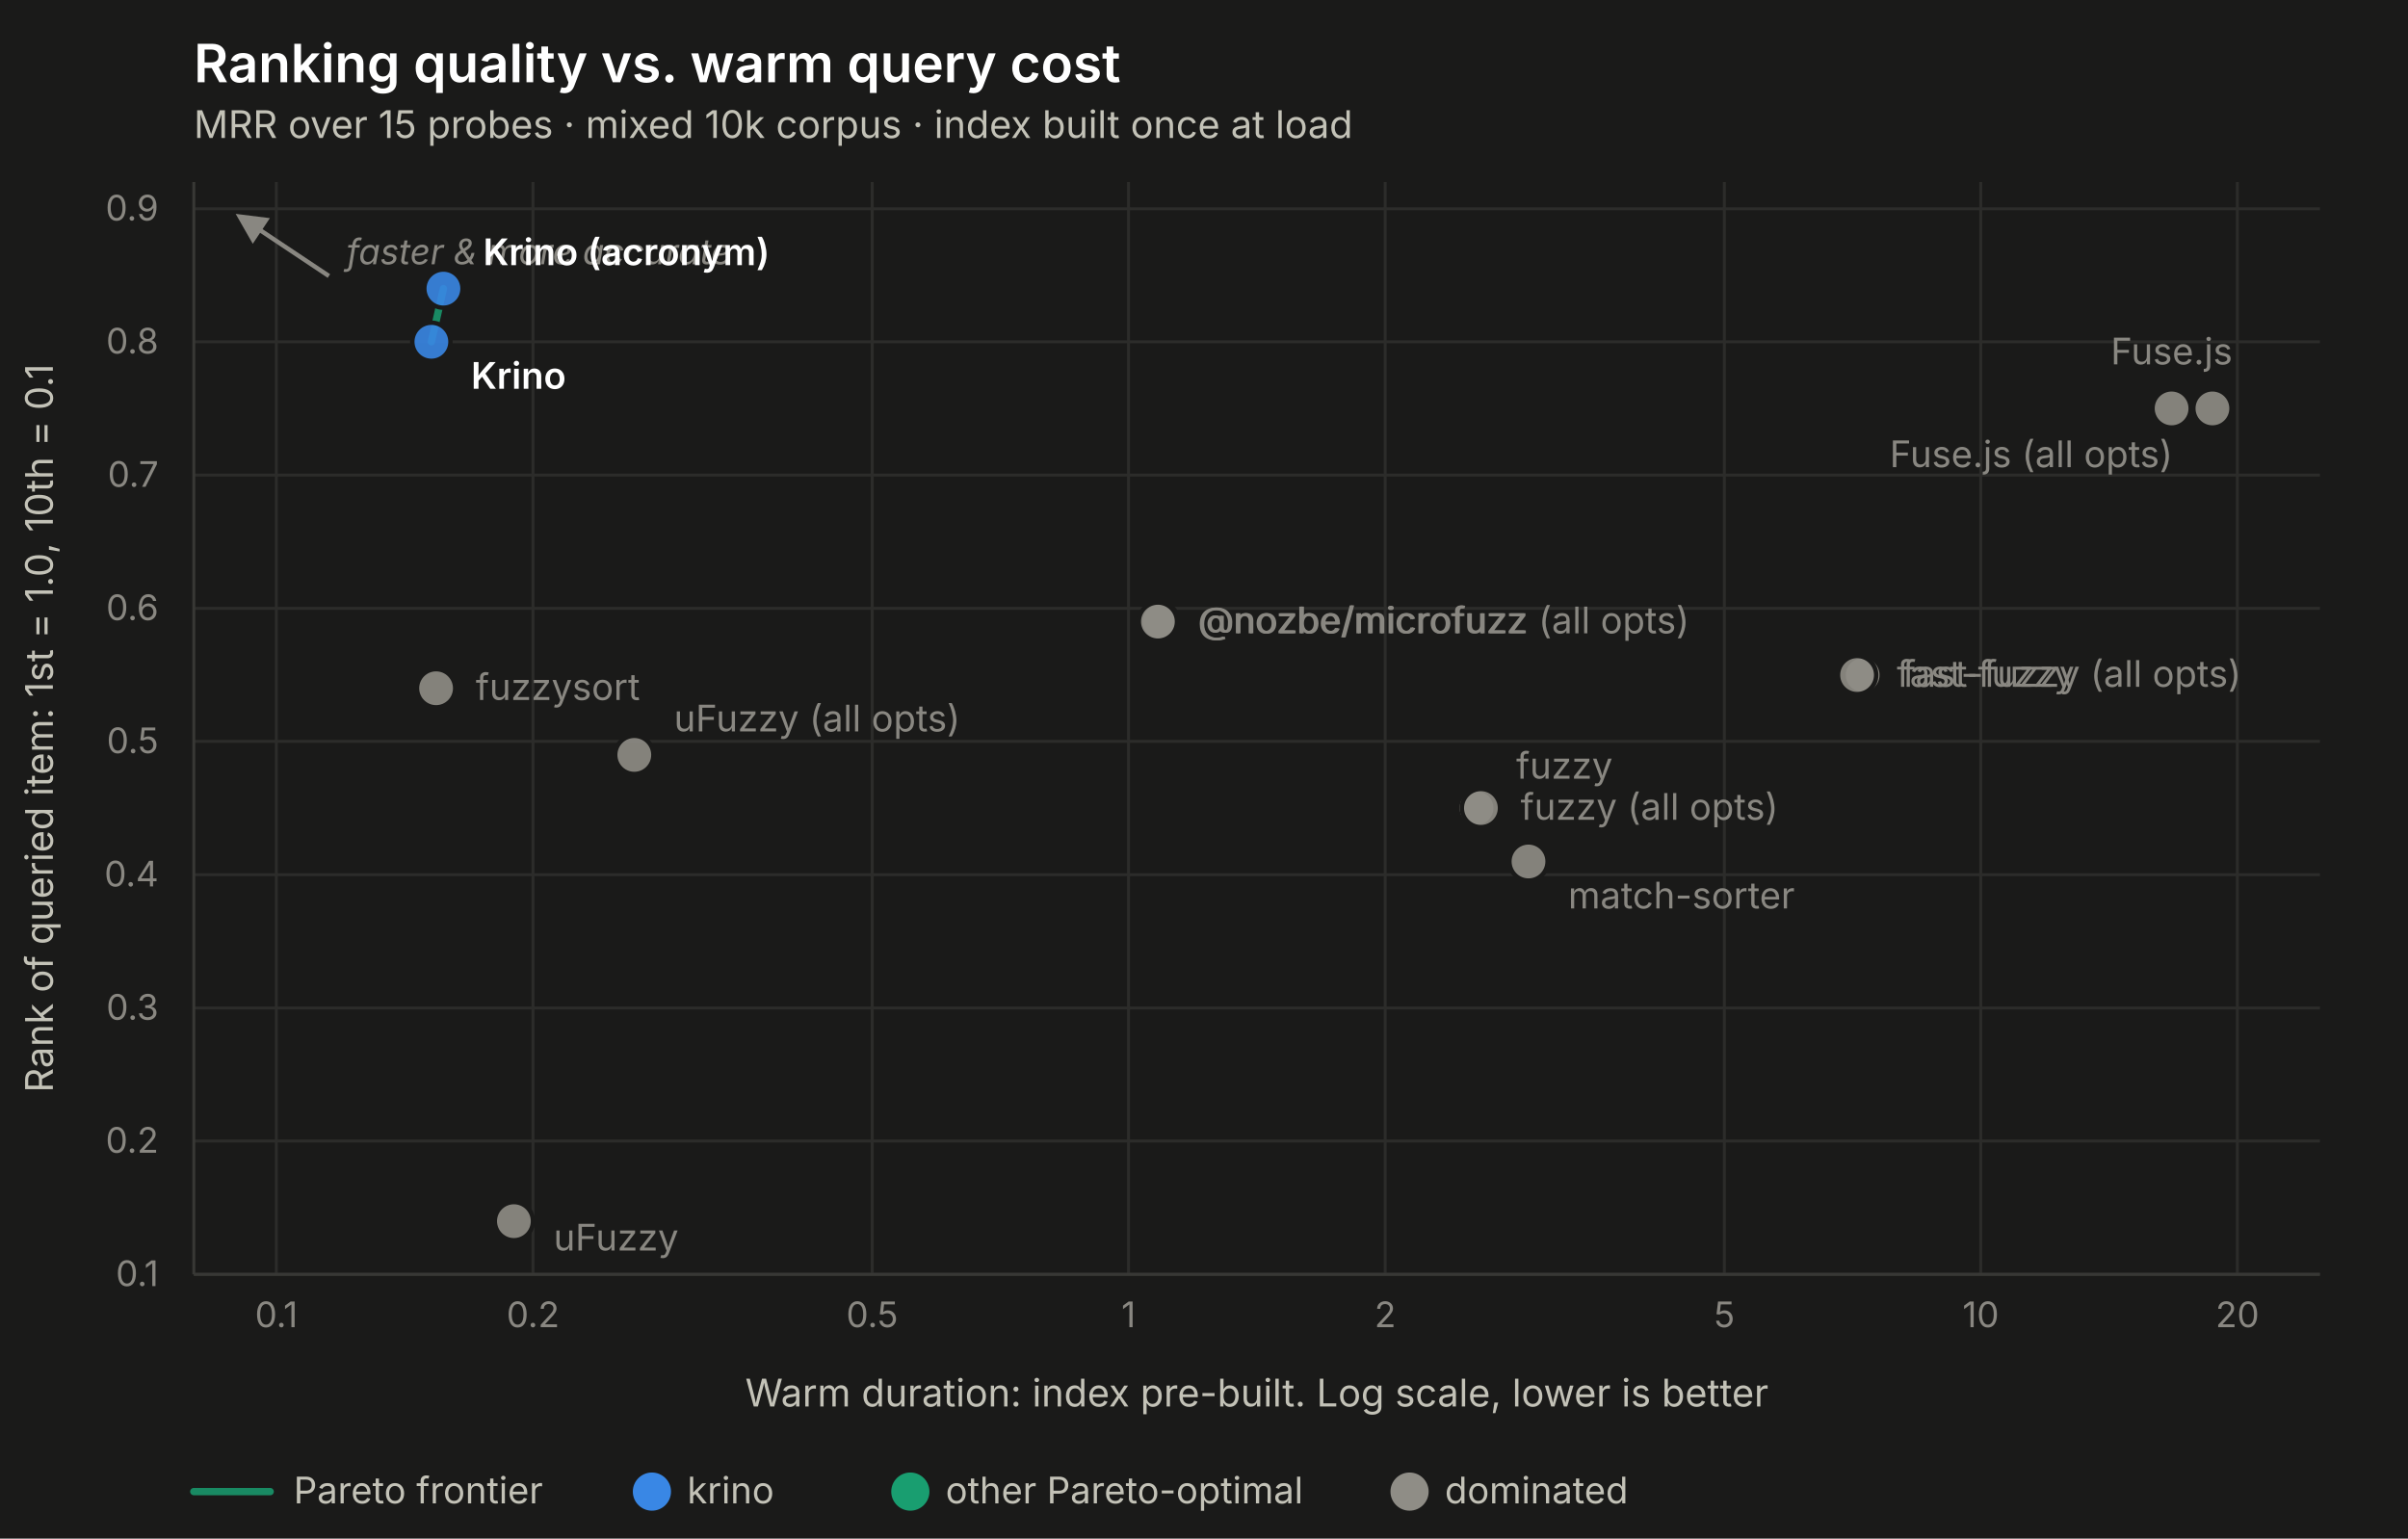
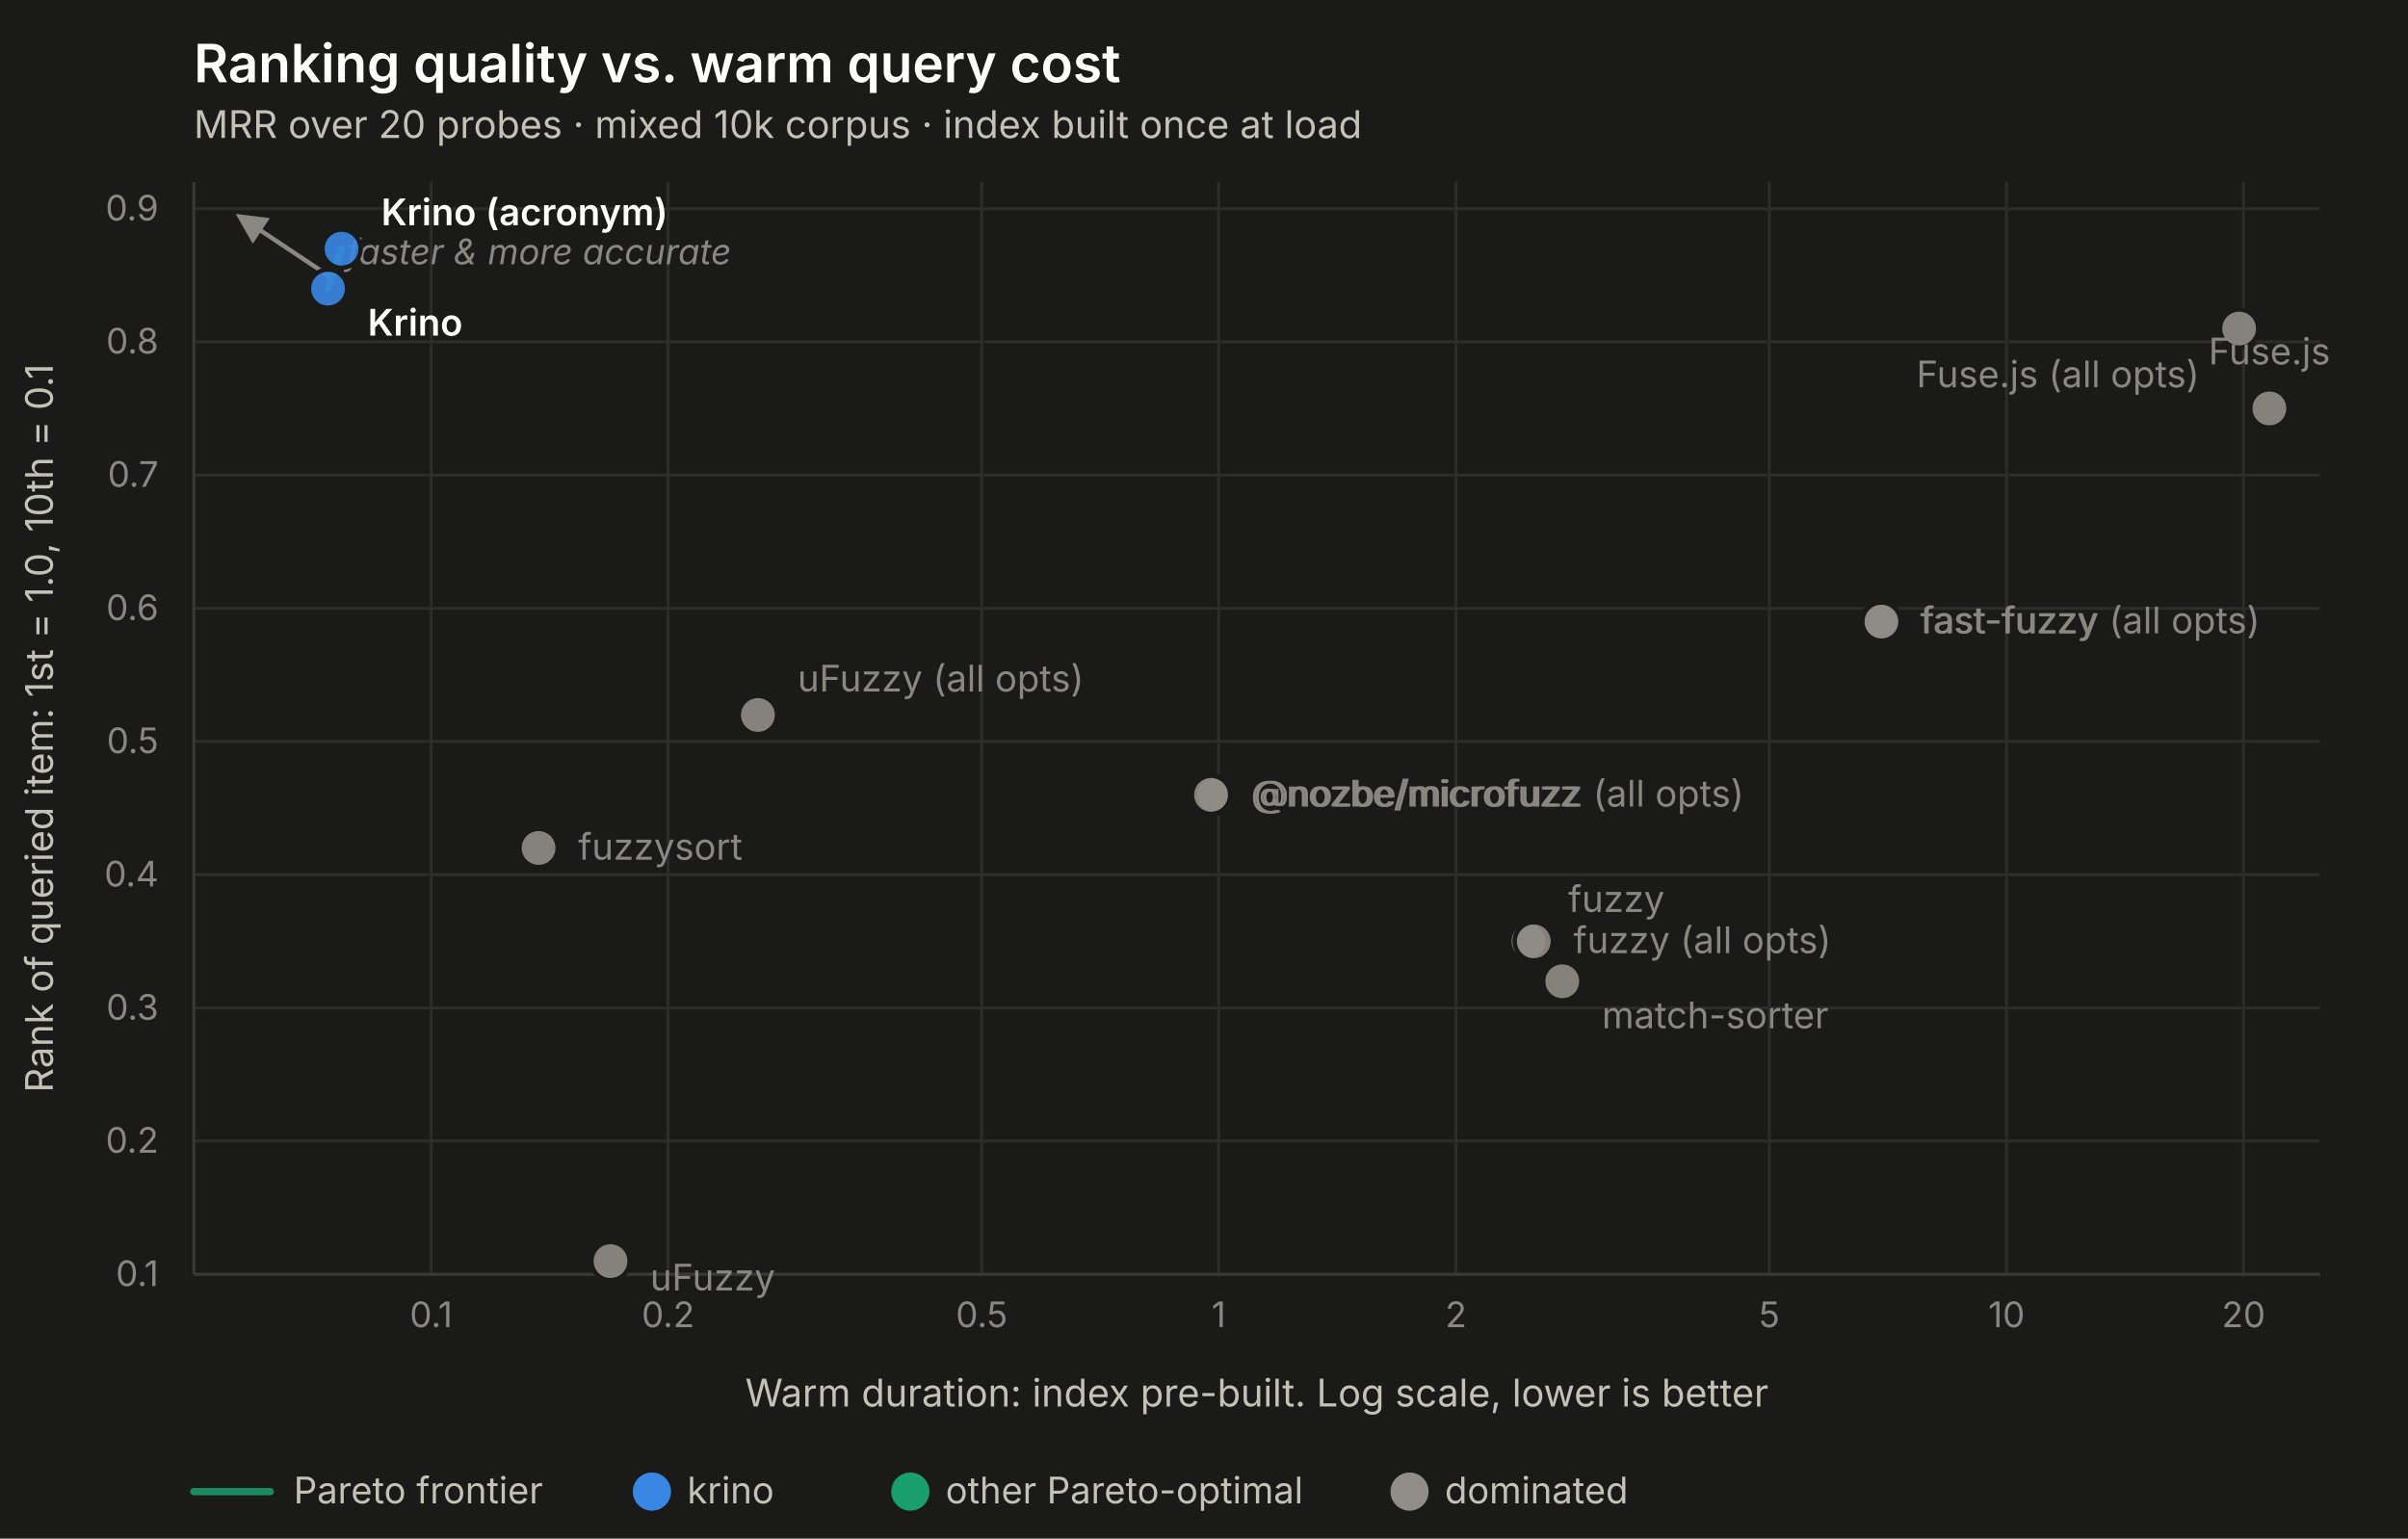
<svg xmlns="http://www.w3.org/2000/svg" viewBox="0 0 820 524" font-family="system-ui, -apple-system, 'Segoe UI', sans-serif" role="img" aria-labelledby="pareto-query-title pareto-query-desc">
  <defs>
    <marker id="arrow" viewBox="0 0 10 10" refX="8" refY="5" markerWidth="7" markerHeight="7" orient="auto-start-reverse">
      <path d="M0 0 L10 5 L0 10 z" fill="#898781" />
    </marker>
  </defs>
  <rect x="0" y="0" width="820" height="524" fill="#1a1a19" />
  <text x="66" y="28" fill="#ffffff" font-size="18" font-weight="600">Ranking quality vs. warm query cost</text>
-   <text x="66" y="47" fill="#c3c2b7" font-size="13">MRR over 15 probes · mixed 10k corpus · index built once at load</text>
+   <text x="66" y="47" fill="#c3c2b7" font-size="13">MRR over 20 probes · mixed 10k corpus · index built once at load</text>
  <g>
-     <line x1="94.1" y1="62" x2="94.1" y2="434" stroke="#2c2c2a" />
-     <line x1="181.5" y1="62" x2="181.5" y2="434" stroke="#2c2c2a" />
-     <line x1="297" y1="62" x2="297" y2="434" stroke="#2c2c2a" />
-     <line x1="384.3" y1="62" x2="384.3" y2="434" stroke="#2c2c2a" />
-     <line x1="471.7" y1="62" x2="471.7" y2="434" stroke="#2c2c2a" />
-     <line x1="587.2" y1="62" x2="587.2" y2="434" stroke="#2c2c2a" />
-     <line x1="674.5" y1="62" x2="674.5" y2="434" stroke="#2c2c2a" />
-     <line x1="761.9" y1="62" x2="761.9" y2="434" stroke="#2c2c2a" />
+     <line x1="146.8" y1="62" x2="146.8" y2="434" stroke="#2c2c2a" />
+     <line x1="227.5" y1="62" x2="227.5" y2="434" stroke="#2c2c2a" />
+     <line x1="334.3" y1="62" x2="334.3" y2="434" stroke="#2c2c2a" />
+     <line x1="415" y1="62" x2="415" y2="434" stroke="#2c2c2a" />
+     <line x1="495.8" y1="62" x2="495.8" y2="434" stroke="#2c2c2a" />
+     <line x1="602.5" y1="62" x2="602.5" y2="434" stroke="#2c2c2a" />
+     <line x1="683.3" y1="62" x2="683.3" y2="434" stroke="#2c2c2a" />
+     <line x1="764" y1="62" x2="764" y2="434" stroke="#2c2c2a" />
    <line x1="66" y1="434" x2="790" y2="434" stroke="#2c2c2a" />
    <line x1="66" y1="388.6" x2="790" y2="388.6" stroke="#2c2c2a" />
    <line x1="66" y1="343.3" x2="790" y2="343.3" stroke="#2c2c2a" />
    <line x1="66" y1="297.9" x2="790" y2="297.9" stroke="#2c2c2a" />
    <line x1="66" y1="252.5" x2="790" y2="252.5" stroke="#2c2c2a" />
    <line x1="66" y1="207.2" x2="790" y2="207.2" stroke="#2c2c2a" />
    <line x1="66" y1="161.8" x2="790" y2="161.8" stroke="#2c2c2a" />
    <line x1="66" y1="116.4" x2="790" y2="116.4" stroke="#2c2c2a" />
    <line x1="66" y1="71.1" x2="790" y2="71.1" stroke="#2c2c2a" />
  </g>
  <line x1="66" y1="434" x2="790" y2="434" stroke="#383835" />
  <line x1="66" y1="62" x2="66" y2="434" stroke="#383835" />
  <g>
-     <text x="94.1" y="452" text-anchor="middle" fill="#898781" font-size="12" font-variant-numeric="tabular-nums">0.1</text>
-     <text x="181.5" y="452" text-anchor="middle" fill="#898781" font-size="12" font-variant-numeric="tabular-nums">0.2</text>
-     <text x="297" y="452" text-anchor="middle" fill="#898781" font-size="12" font-variant-numeric="tabular-nums">0.5</text>
-     <text x="384.3" y="452" text-anchor="middle" fill="#898781" font-size="12" font-variant-numeric="tabular-nums">1</text>
-     <text x="471.7" y="452" text-anchor="middle" fill="#898781" font-size="12" font-variant-numeric="tabular-nums">2</text>
-     <text x="587.2" y="452" text-anchor="middle" fill="#898781" font-size="12" font-variant-numeric="tabular-nums">5</text>
-     <text x="674.5" y="452" text-anchor="middle" fill="#898781" font-size="12" font-variant-numeric="tabular-nums">10</text>
-     <text x="761.9" y="452" text-anchor="middle" fill="#898781" font-size="12" font-variant-numeric="tabular-nums">20</text>
+     <text x="146.8" y="452" text-anchor="middle" fill="#898781" font-size="12" font-variant-numeric="tabular-nums">0.1</text>
+     <text x="227.5" y="452" text-anchor="middle" fill="#898781" font-size="12" font-variant-numeric="tabular-nums">0.2</text>
+     <text x="334.3" y="452" text-anchor="middle" fill="#898781" font-size="12" font-variant-numeric="tabular-nums">0.5</text>
+     <text x="415" y="452" text-anchor="middle" fill="#898781" font-size="12" font-variant-numeric="tabular-nums">1</text>
+     <text x="495.8" y="452" text-anchor="middle" fill="#898781" font-size="12" font-variant-numeric="tabular-nums">2</text>
+     <text x="602.5" y="452" text-anchor="middle" fill="#898781" font-size="12" font-variant-numeric="tabular-nums">5</text>
+     <text x="683.3" y="452" text-anchor="middle" fill="#898781" font-size="12" font-variant-numeric="tabular-nums">10</text>
+     <text x="764" y="452" text-anchor="middle" fill="#898781" font-size="12" font-variant-numeric="tabular-nums">20</text>
  </g>
  <g>
    <text x="54" y="438" text-anchor="end" fill="#898781" font-size="12" font-variant-numeric="tabular-nums">0.1</text>
    <text x="54" y="392.6" text-anchor="end" fill="#898781" font-size="12" font-variant-numeric="tabular-nums">0.2</text>
    <text x="54" y="347.3" text-anchor="end" fill="#898781" font-size="12" font-variant-numeric="tabular-nums">0.3</text>
    <text x="54" y="301.9" text-anchor="end" fill="#898781" font-size="12" font-variant-numeric="tabular-nums">0.4</text>
    <text x="54" y="256.5" text-anchor="end" fill="#898781" font-size="12" font-variant-numeric="tabular-nums">0.5</text>
    <text x="54" y="211.2" text-anchor="end" fill="#898781" font-size="12" font-variant-numeric="tabular-nums">0.6</text>
    <text x="54" y="165.8" text-anchor="end" fill="#898781" font-size="12" font-variant-numeric="tabular-nums">0.7</text>
    <text x="54" y="120.4" text-anchor="end" fill="#898781" font-size="12" font-variant-numeric="tabular-nums">0.8</text>
    <text x="54" y="75.1" text-anchor="end" fill="#898781" font-size="12" font-variant-numeric="tabular-nums">0.9</text>
  </g>
  <text x="428" y="479" text-anchor="middle" fill="#c3c2b7" font-size="13">Warm duration: index pre-built. Log scale, lower is better</text>
  <text transform="translate(18,248) rotate(-90)" text-anchor="middle" fill="#c3c2b7" font-size="13">Rank of queried item: 1st = 1.0, 10th = 0.1</text>
-   <path d="M146.9 116.4 L151 98.3" fill="none" stroke="#199e70" stroke-width="2.5" stroke-linejoin="round" stroke-linecap="round" opacity="0.85" />
+   <path d="M111.7 98.3 L116.3 84.7" fill="none" stroke="#199e70" stroke-width="2.5" stroke-linejoin="round" stroke-linecap="round" opacity="0.85" />
  <g transform="translate(78,70)">
    <line x1="34" y1="24" x2="4" y2="4" stroke="#898781" stroke-width="1.5" marker-end="url(#arrow)" />
    <text x="40" y="20" fill="#898781" font-size="12" font-style="italic">faster &amp; more accurate</text>
  </g>
  <g>
-     <circle cx="151" cy="98.3" r="6.5" fill="#3987e5" fill-opacity="0.9" stroke="#1a1a19" stroke-width="1.5" />
-     <circle cx="146.9" cy="116.4" r="6.5" fill="#3987e5" fill-opacity="0.9" stroke="#1a1a19" stroke-width="1.5" />
-     <circle cx="739.5" cy="139.1" r="6.5" fill="#8f8d86" fill-opacity="0.9" stroke="#1a1a19" stroke-width="1.5" />
-     <circle cx="753.4" cy="139.1" r="6.5" fill="#8f8d86" fill-opacity="0.9" stroke="#1a1a19" stroke-width="1.5" />
-     <circle cx="394.8" cy="211.7" r="6.5" fill="#8f8d86" fill-opacity="0.9" stroke="#1a1a19" stroke-width="1.5" />
-     <circle cx="394.3" cy="211.7" r="6.5" fill="#8f8d86" fill-opacity="0.9" stroke="#1a1a19" stroke-width="1.5" />
-     <circle cx="634.3" cy="229.9" r="6.5" fill="#8f8d86" fill-opacity="0.9" stroke="#1a1a19" stroke-width="1.5" />
-     <circle cx="632.4" cy="229.9" r="6.5" fill="#8f8d86" fill-opacity="0.9" stroke="#1a1a19" stroke-width="1.5" />
-     <circle cx="148.5" cy="234.4" r="6.5" fill="#8f8d86" fill-opacity="0.9" stroke="#1a1a19" stroke-width="1.5" />
-     <circle cx="216" cy="257.1" r="6.5" fill="#8f8d86" fill-opacity="0.9" stroke="#1a1a19" stroke-width="1.5" />
-     <circle cx="502.8" cy="275.2" r="6.5" fill="#8f8d86" fill-opacity="0.9" stroke="#1a1a19" stroke-width="1.5" />
-     <circle cx="504.3" cy="275.2" r="6.5" fill="#8f8d86" fill-opacity="0.9" stroke="#1a1a19" stroke-width="1.5" />
-     <circle cx="520.5" cy="293.4" r="6.5" fill="#8f8d86" fill-opacity="0.9" stroke="#1a1a19" stroke-width="1.5" />
-     <circle cx="175" cy="415.9" r="6.5" fill="#8f8d86" fill-opacity="0.9" stroke="#1a1a19" stroke-width="1.5" />
+     <circle cx="116.3" cy="84.7" r="6.5" fill="#3987e5" fill-opacity="0.9" stroke="#1a1a19" stroke-width="1.5" />
+     <circle cx="111.7" cy="98.3" r="6.5" fill="#3987e5" fill-opacity="0.9" stroke="#1a1a19" stroke-width="1.5" />
+     <circle cx="762.5" cy="111.9" r="6.5" fill="#8f8d86" fill-opacity="0.9" stroke="#1a1a19" stroke-width="1.5" />
+     <circle cx="772.8" cy="139.1" r="6.5" fill="#8f8d86" fill-opacity="0.9" stroke="#1a1a19" stroke-width="1.5" />
+     <circle cx="640.3" cy="211.7" r="6.5" fill="#8f8d86" fill-opacity="0.9" stroke="#1a1a19" stroke-width="1.5" />
+     <circle cx="640.7" cy="211.7" r="6.5" fill="#8f8d86" fill-opacity="0.9" stroke="#1a1a19" stroke-width="1.5" />
+     <circle cx="258.1" cy="243.5" r="6.5" fill="#8f8d86" fill-opacity="0.9" stroke="#1a1a19" stroke-width="1.5" />
+     <circle cx="413.4" cy="270.7" r="6.5" fill="#8f8d86" fill-opacity="0.9" stroke="#1a1a19" stroke-width="1.5" />
+     <circle cx="412.4" cy="270.7" r="6.5" fill="#8f8d86" fill-opacity="0.9" stroke="#1a1a19" stroke-width="1.5" />
+     <circle cx="183.4" cy="288.8" r="6.5" fill="#8f8d86" fill-opacity="0.9" stroke="#1a1a19" stroke-width="1.5" />
+     <circle cx="520.5" cy="320.6" r="6.5" fill="#8f8d86" fill-opacity="0.9" stroke="#1a1a19" stroke-width="1.5" />
+     <circle cx="522.3" cy="320.6" r="6.5" fill="#8f8d86" fill-opacity="0.9" stroke="#1a1a19" stroke-width="1.5" />
+     <circle cx="532" cy="334.2" r="6.5" fill="#8f8d86" fill-opacity="0.9" stroke="#1a1a19" stroke-width="1.5" />
+     <circle cx="207.9" cy="429.5" r="6.5" fill="#8f8d86" fill-opacity="0.9" stroke="#1a1a19" stroke-width="1.5" />
  </g>
  <g>
-     <text x="164.5" y="90.3" text-anchor="start" fill="#ffffff" font-size="12.5" font-weight="600">Krino (acronym)</text>
-     <text x="739.5" y="124.1" text-anchor="middle" fill="#898781" font-size="12.5">Fuse.js</text>
-     <text x="160.4" y="132.4" text-anchor="start" fill="#ffffff" font-size="12.5" font-weight="600">Krino</text>
-     <text x="739.9" y="159.1" text-anchor="end" fill="#898781" font-size="12.5">Fuse.js (all opts)</text>
-     <text x="408.3" y="215.7" text-anchor="start" fill="#898781" font-size="12.5">@nozbe/microfuzz (all opts)</text>
-     <text x="407.8" y="215.7" text-anchor="start" fill="#898781" font-size="12.5">@nozbe/microfuzz</text>
-     <text x="647.8" y="233.9" text-anchor="start" fill="#898781" font-size="12.5">fast-fuzzy (all opts)</text>
-     <text x="645.9" y="233.9" text-anchor="start" fill="#898781" font-size="12.5">fast-fuzzy</text>
-     <text x="162" y="238.4" text-anchor="start" fill="#898781" font-size="12.5">fuzzysort</text>
-     <text x="229.5" y="249.1" text-anchor="start" fill="#898781" font-size="12.5">uFuzzy (all opts)</text>
-     <text x="516.3" y="265.2" text-anchor="start" fill="#898781" font-size="12.5">fuzzy</text>
-     <text x="517.8" y="279.2" text-anchor="start" fill="#898781" font-size="12.5">fuzzy (all opts)</text>
-     <text x="534" y="309.4" text-anchor="start" fill="#898781" font-size="12.5">match-sorter</text>
-     <text x="188.5" y="425.9" text-anchor="start" fill="#898781" font-size="12.5">uFuzzy</text>
+     <text x="129.8" y="76.7" text-anchor="start" fill="#ffffff" font-size="12.5" font-weight="600">Krino (acronym)</text>
+     <text x="125.2" y="114.3" text-anchor="start" fill="#ffffff" font-size="12.5" font-weight="600">Krino</text>
+     <text x="772.8" y="124.1" text-anchor="middle" fill="#898781" font-size="12.5">Fuse.js</text>
+     <text x="749" y="131.9" text-anchor="end" fill="#898781" font-size="12.5">Fuse.js (all opts)</text>
+     <text x="653.8" y="215.7" text-anchor="start" fill="#898781" font-size="12.5">fast-fuzzy</text>
+     <text x="654.2" y="215.7" text-anchor="start" fill="#898781" font-size="12.5">fast-fuzzy (all opts)</text>
+     <text x="271.6" y="235.5" text-anchor="start" fill="#898781" font-size="12.5">uFuzzy (all opts)</text>
+     <text x="426.9" y="274.7" text-anchor="start" fill="#898781" font-size="12.5">@nozbe/microfuzz (all opts)</text>
+     <text x="425.9" y="274.7" text-anchor="start" fill="#898781" font-size="12.5">@nozbe/microfuzz</text>
+     <text x="196.9" y="292.8" text-anchor="start" fill="#898781" font-size="12.5">fuzzysort</text>
+     <text x="534" y="310.6" text-anchor="start" fill="#898781" font-size="12.5">fuzzy</text>
+     <text x="535.8" y="324.6" text-anchor="start" fill="#898781" font-size="12.5">fuzzy (all opts)</text>
+     <text x="545.5" y="350.2" text-anchor="start" fill="#898781" font-size="12.5">match-sorter</text>
+     <text x="221.4" y="439.5" text-anchor="start" fill="#898781" font-size="12.5">uFuzzy</text>
  </g>
  <g>
    <line x1="66" y1="508" x2="92" y2="508" stroke="#199e70" stroke-width="2.5" stroke-linecap="round" opacity="0.85" />
    <text x="100" y="512" fill="#c3c2b7" font-size="12.5">Pareto frontier</text>
    <circle cx="222" cy="508" r="6.5" fill="#3987e5" />
    <text x="234" y="512" fill="#c3c2b7" font-size="12.5">krino</text>
    <circle cx="310" cy="508" r="6.5" fill="#199e70" />
    <text x="322" y="512" fill="#c3c2b7" font-size="12.5">other Pareto-optimal</text>
    <circle cx="480" cy="508" r="6.5" fill="#8f8d86" />
    <text x="492" y="512" fill="#c3c2b7" font-size="12.5">dominated</text>
  </g>
</svg>
